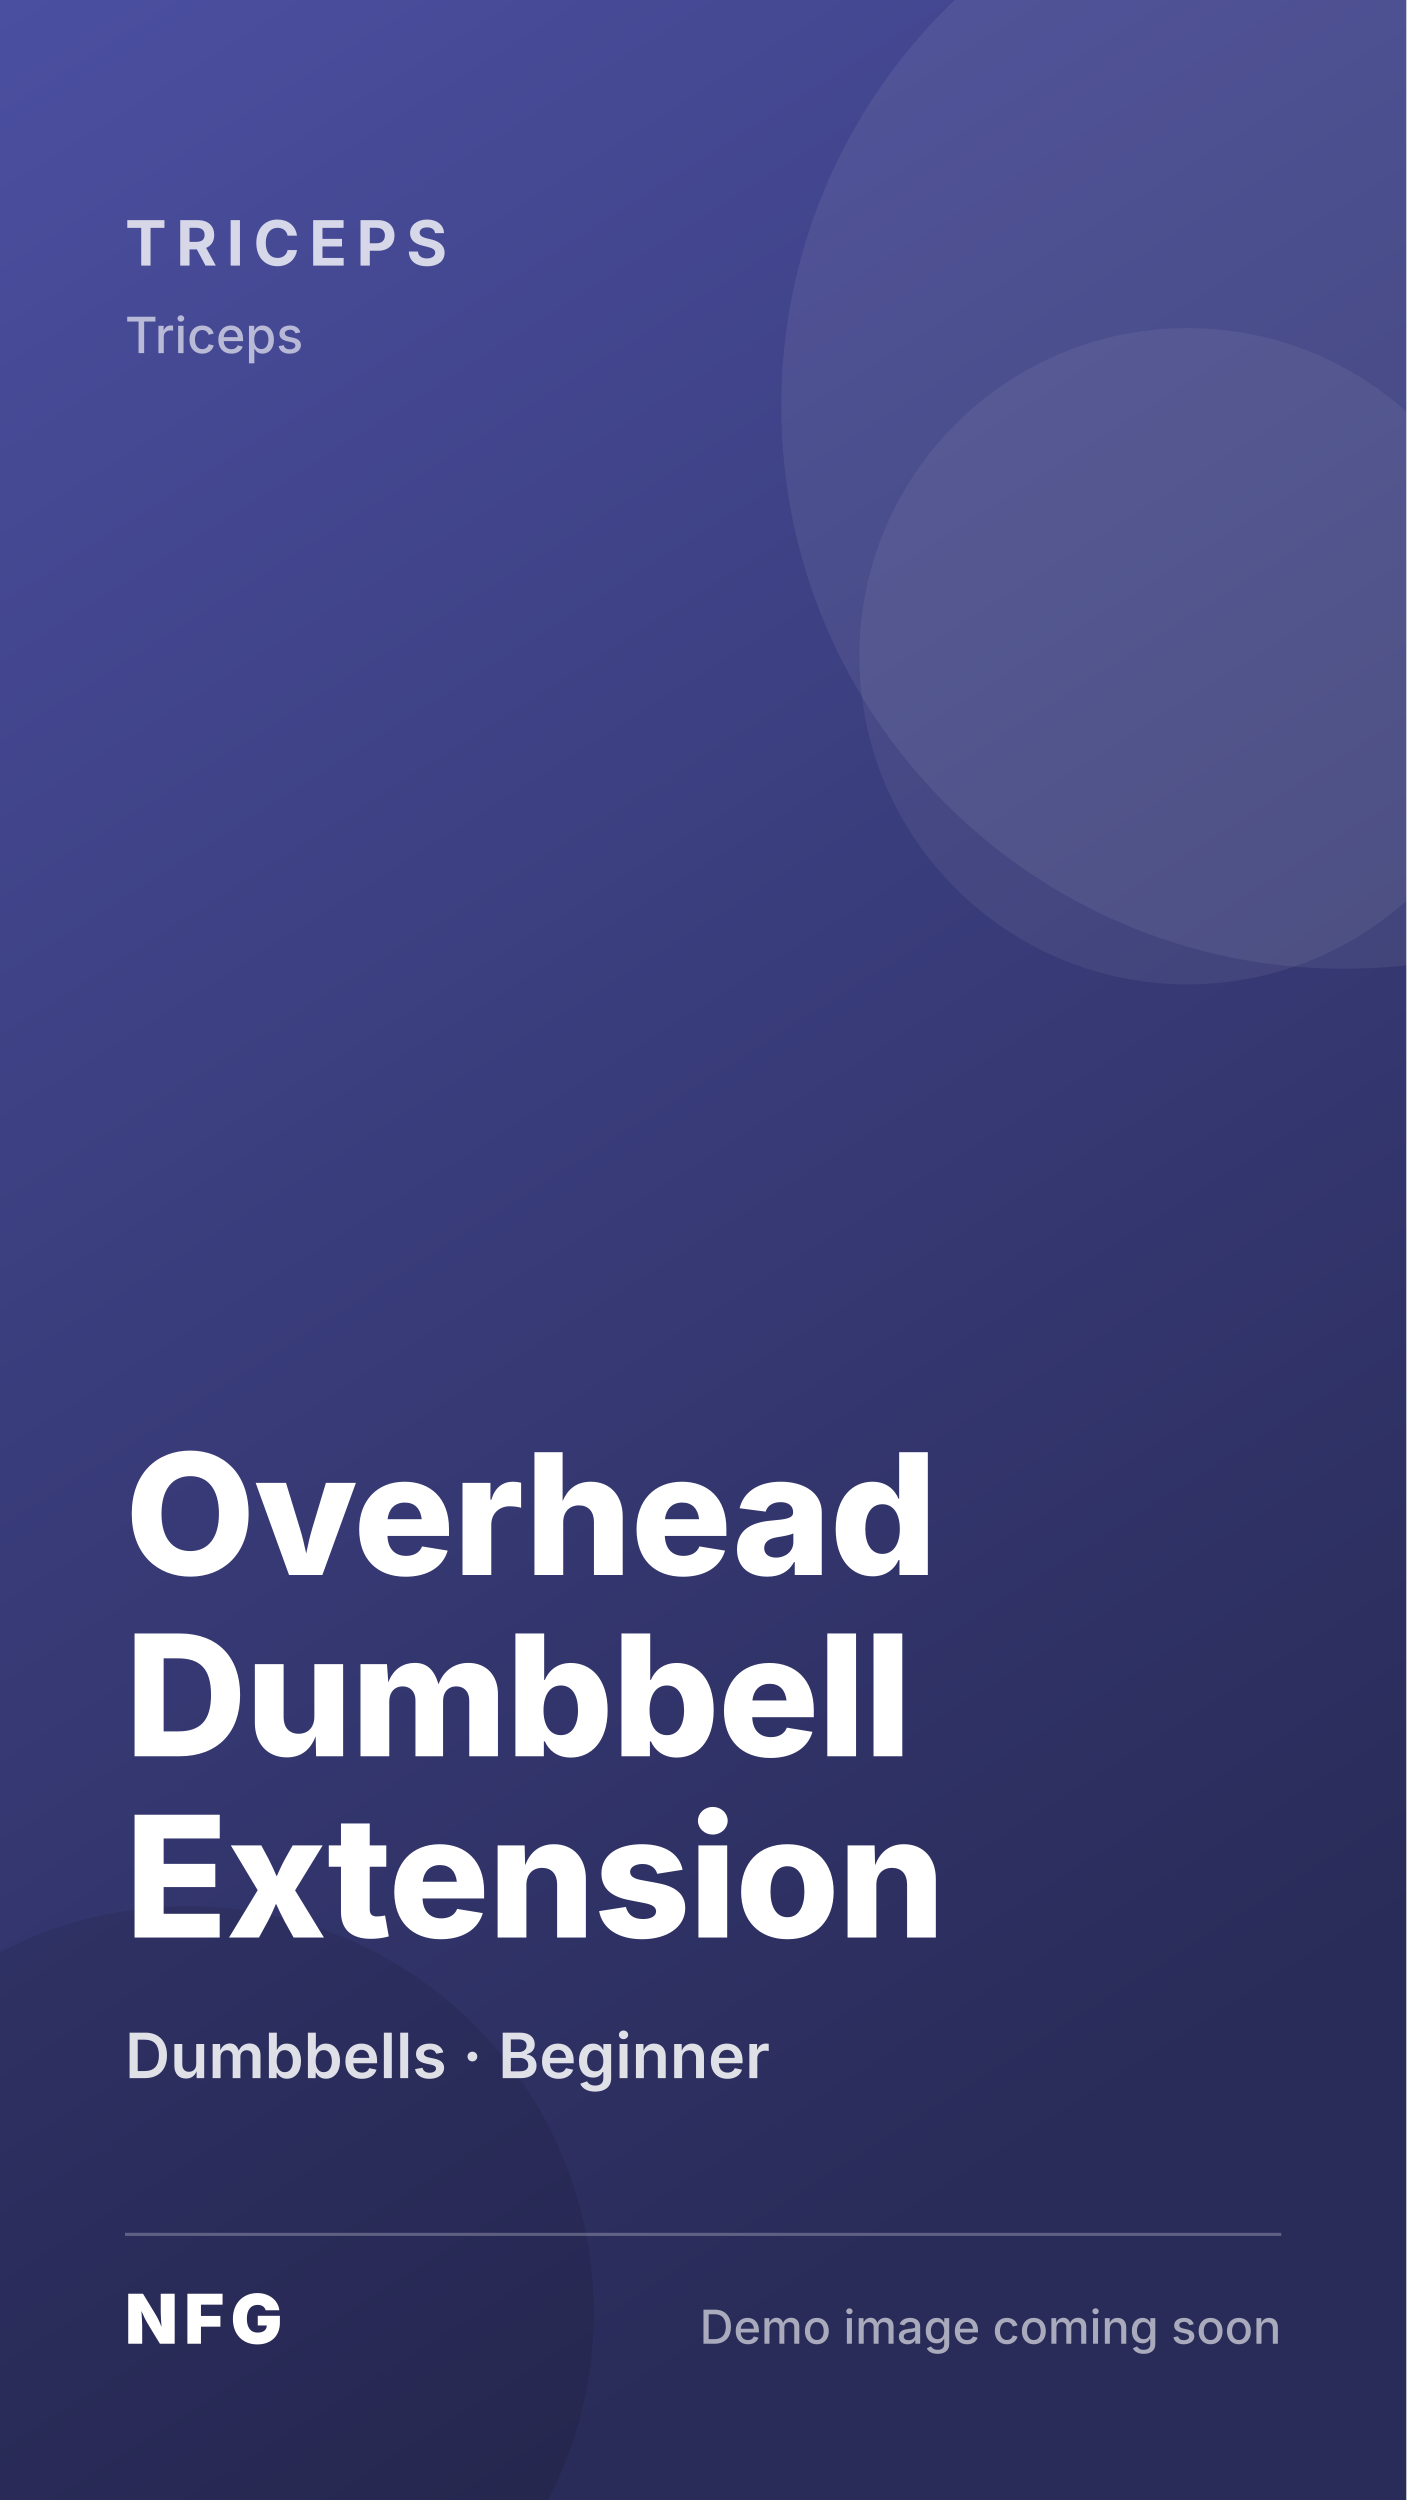
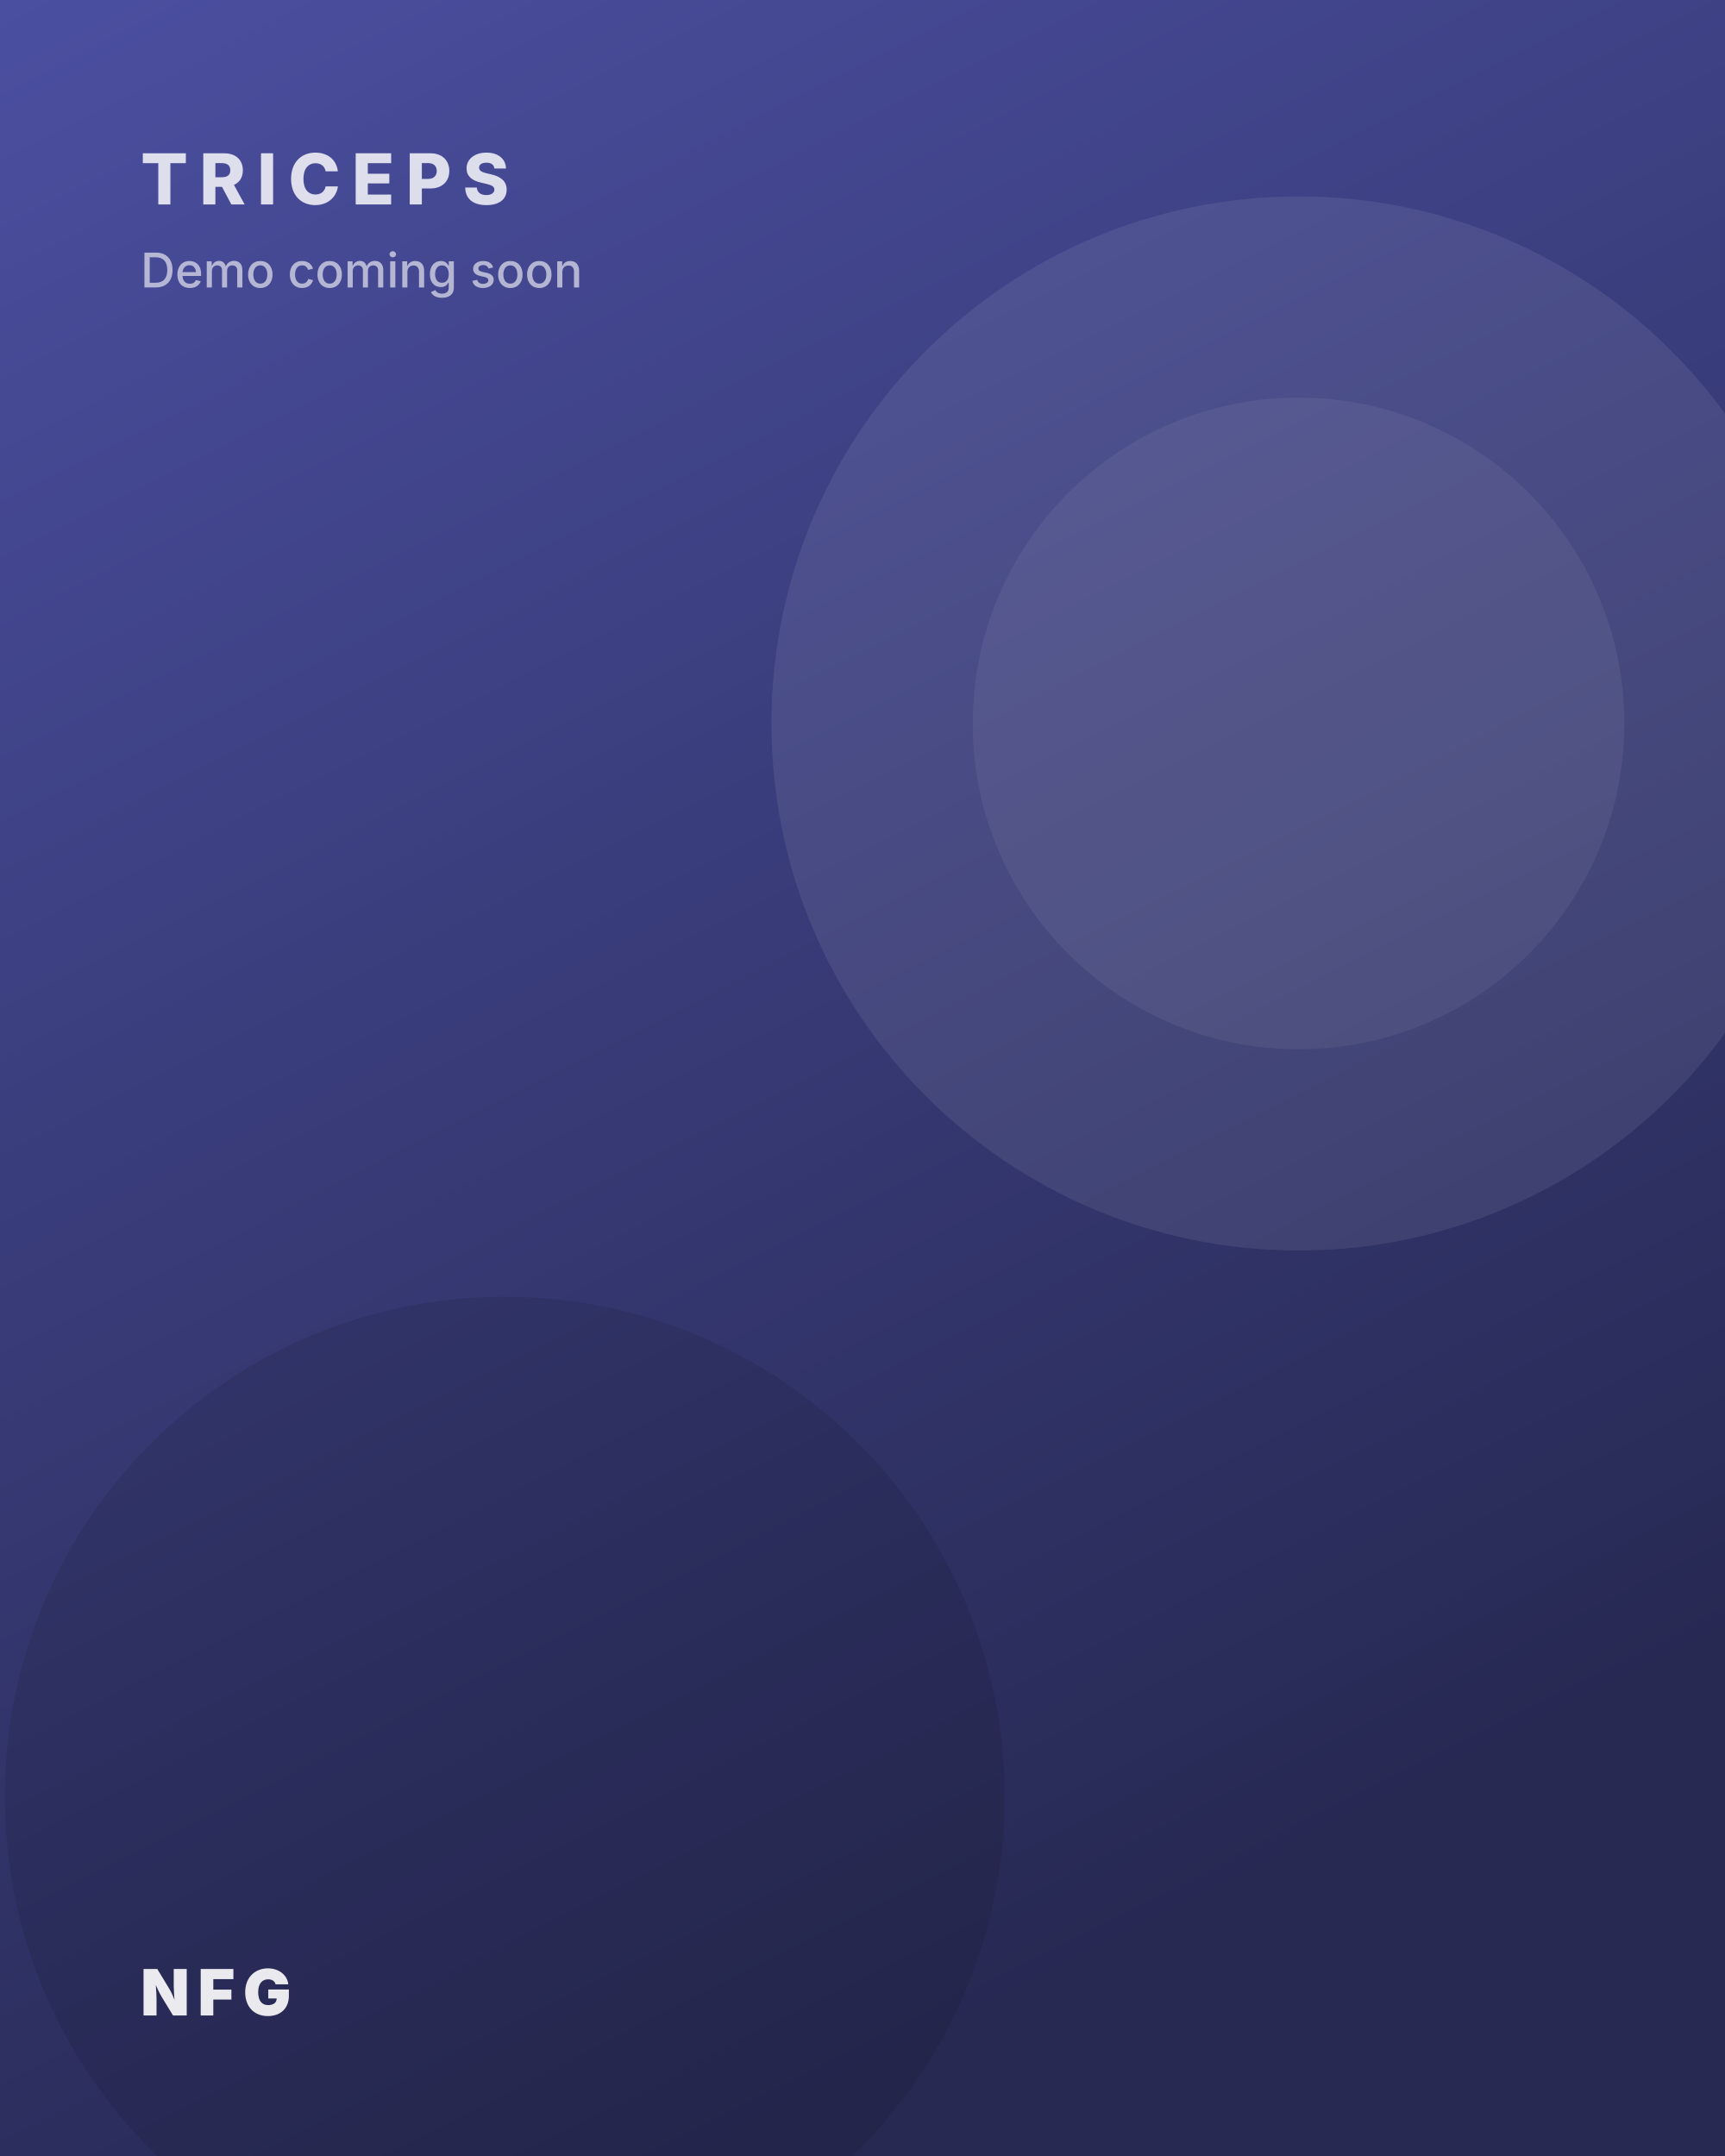
- <svg xmlns="http://www.w3.org/2000/svg" viewBox="0 0 900 1600" width="900" height="1600" role="img" aria-label="Overhead Dumbbell Extension (placeholder image)">
+ <svg xmlns="http://www.w3.org/2000/svg" viewBox="0 0 1080 1350" width="1080" height="1350" role="img" aria-label="Overhead Dumbbell Extension (placeholder image)">
  <defs>
-     <linearGradient id="bg" x1="0" y1="0" x2="0.35" y2="1">
+     <linearGradient id="bg" x1="0" y1="0" x2="0.4" y2="1">
      <stop offset="0" stop-color="#4B4FA0" />
-       <stop offset="1" stop-color="#292B58" />
+       <stop offset="1" stop-color="#272953" />
    </linearGradient>
  </defs>
-   <rect width="900" height="1600" fill="url(#bg)" />
-   <circle cx="860" cy="260" r="360" fill="#FFFFFF" fill-opacity="0.07" />
-   <circle cx="760" cy="420" r="210" fill="#FFFFFF" fill-opacity="0.06" />
-   <circle cx="120" cy="1480" r="260" fill="#000000" fill-opacity="0.10" />
-   <text x="80" y="170" fill="#FFFFFF" fill-opacity="0.78" font-family="Inter, 'Helvetica Neue', Helvetica, Arial, sans-serif" font-size="40" font-weight="700" letter-spacing="6">TRICEPS</text>
-   <text x="80" y="226" fill="#FFFFFF" fill-opacity="0.62" font-family="Inter, 'Helvetica Neue', Helvetica, Arial, sans-serif" font-size="32" font-weight="500">Triceps</text>
-   <text fill="#FFFFFF" font-family="Inter, 'Helvetica Neue', Helvetica, Arial, sans-serif" font-size="108" font-weight="800" letter-spacing="-1">
-     <tspan x="80" y="1008">Overhead</tspan>
-     <tspan x="80" y="1124">Dumbbell</tspan>
-     <tspan x="80" y="1240">Extension</tspan>
-   </text>
-   <text x="80" y="1330" fill="#FFFFFF" fill-opacity="0.85" font-family="Inter, 'Helvetica Neue', Helvetica, Arial, sans-serif" font-size="40" font-weight="600">Dumbbells · Beginner</text>
-   <line x1="80" y1="1430" x2="820" y2="1430" stroke="#FFFFFF" stroke-opacity="0.25" stroke-width="2" />
-   <text x="80" y="1500" fill="#FFFFFF" font-family="Inter, 'Helvetica Neue', Helvetica, Arial, sans-serif" font-size="44" font-weight="900" letter-spacing="4">NFG</text>
-   <text x="820" y="1500" text-anchor="end" fill="#FFFFFF" fill-opacity="0.6" font-family="Inter, 'Helvetica Neue', Helvetica, Arial, sans-serif" font-size="30" font-weight="500">Demo image coming soon</text>
+   <rect width="1080" height="1350" fill="url(#bg)" />
+   <circle cx="813" cy="453" r="330" fill="#FFFFFF" fill-opacity="0.08" />
+   <circle cx="813" cy="453" r="204" fill="#FFFFFF" fill-opacity="0.06" />
+   <circle cx="316" cy="1125" r="313" fill="#000000" fill-opacity="0.10" />
+   <text x="88" y="128" fill="#FFFFFF" fill-opacity="0.82" font-family="Inter, 'Helvetica Neue', Helvetica, Arial, sans-serif" font-size="44" font-weight="800" letter-spacing="7">TRICEPS</text>
+   <text x="88" y="180" fill="#FFFFFF" fill-opacity="0.6" font-family="Inter, 'Helvetica Neue', Helvetica, Arial, sans-serif" font-size="30" font-weight="500">Demo coming soon</text>
+   <text x="88" y="1262" fill="#FFFFFF" fill-opacity="0.9" font-family="Inter, 'Helvetica Neue', Helvetica, Arial, sans-serif" font-size="40" font-weight="900" letter-spacing="5">NFG</text>
</svg>
